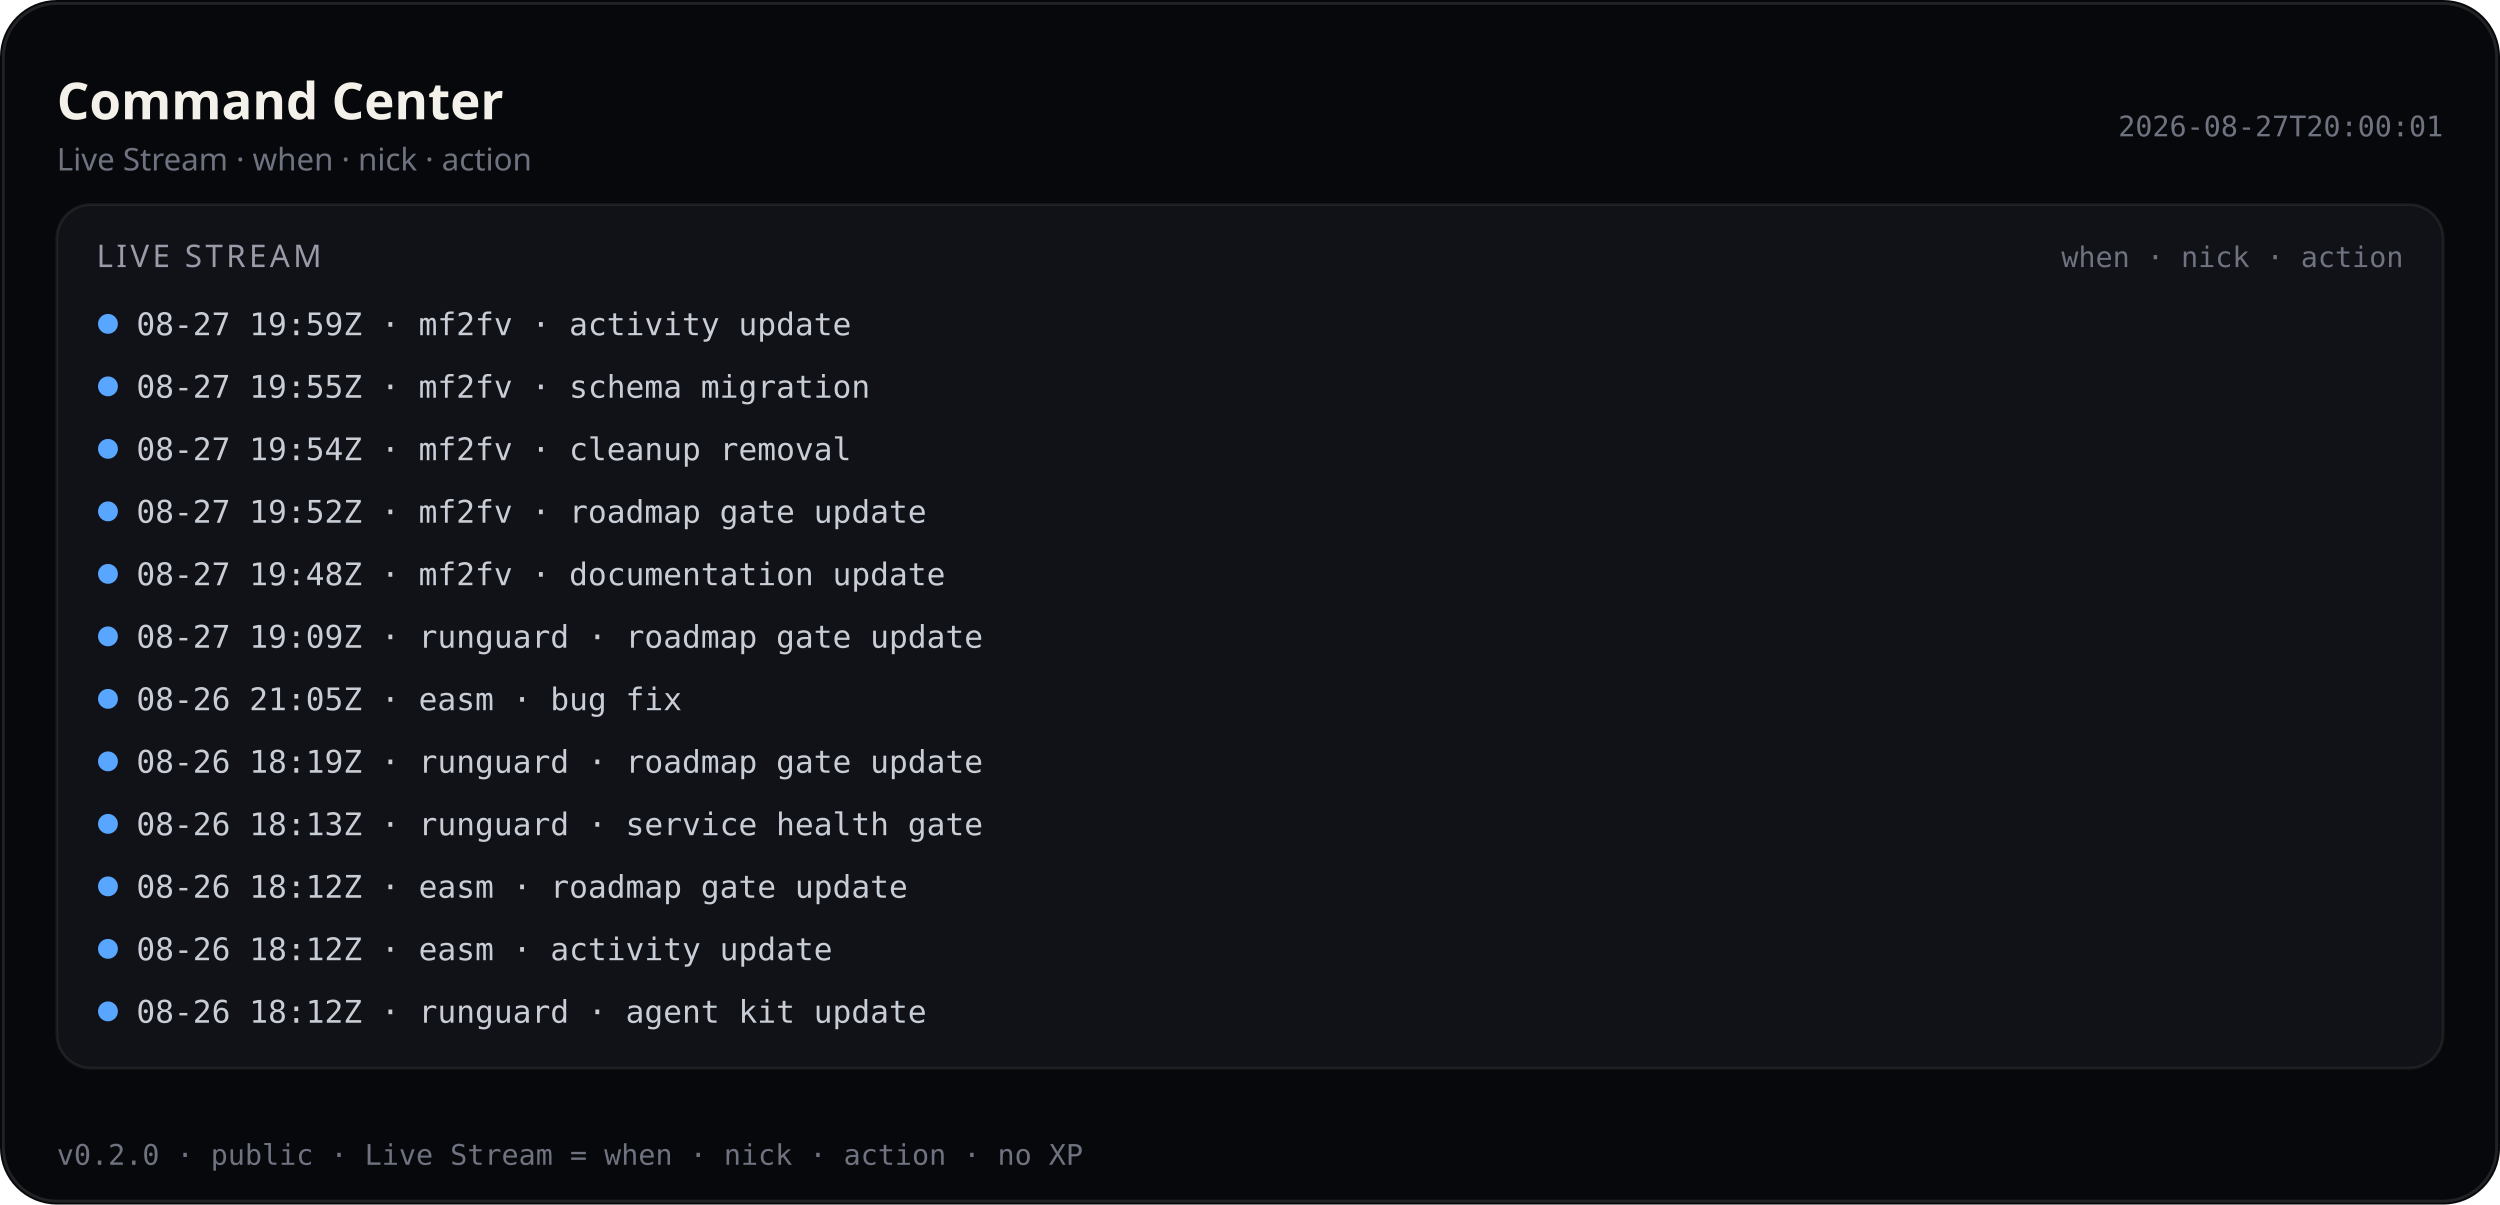
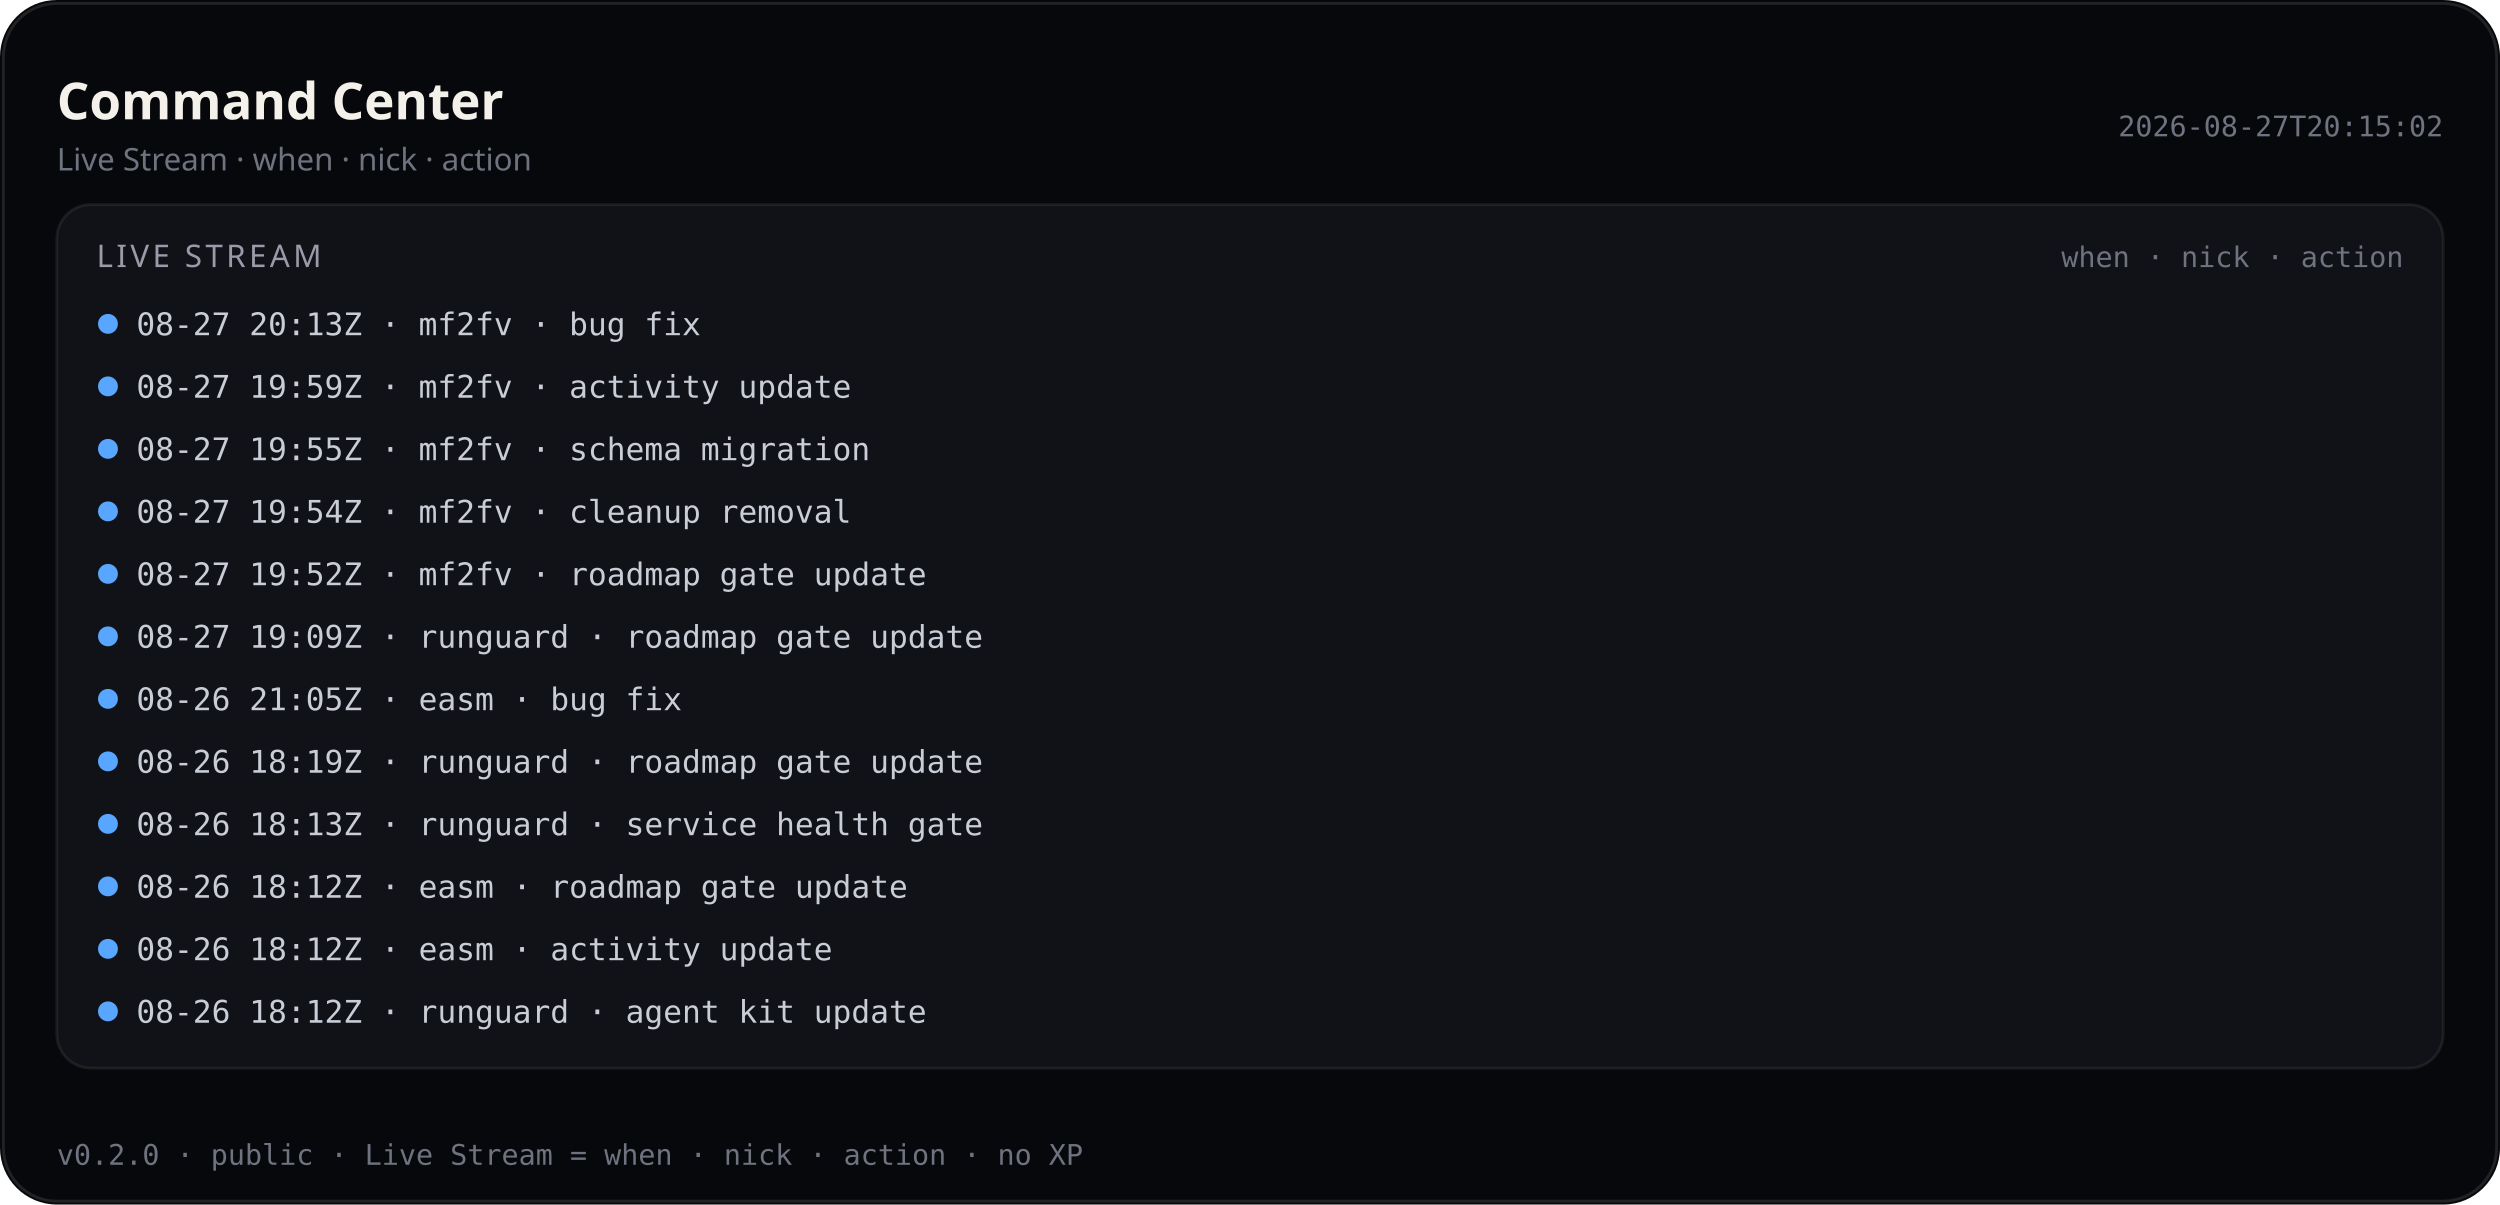
<svg xmlns="http://www.w3.org/2000/svg" viewBox="0 0 880 424" width="880" height="424" role="img" aria-label="Command Center — Live Stream (public)">
  <rect width="880" height="424" rx="20" fill="#07080b" />
  <rect x="1.2" y="1.2" width="877.6" height="421.6" rx="18.8" fill="none" stroke="rgba(232,228,214,0.12)" />
  <text x="20" y="42" fill="#f4f1ea" font-size="18" font-family="ui-sans-serif, system-ui, sans-serif" font-weight="600">Command Center</text>
  <text x="20" y="60" fill="#6f7380" font-size="11" font-family="ui-sans-serif, system-ui, sans-serif">Live Stream · when · nick · action</text>
-   <text x="860" y="48" fill="#6f7380" font-size="10" text-anchor="end" font-family="ui-monospace, SFMono-Regular, monospace">2026-08-27T20:00:01</text>
+   <text x="860" y="48" fill="#6f7380" font-size="10" text-anchor="end" font-family="ui-monospace, SFMono-Regular, monospace">2026-08-27T20:15:02</text>
  <rect x="20" y="72" width="840" height="304" rx="12" fill="#101218" stroke="rgba(232,228,214,0.08)" />
  <text x="34" y="94" fill="#9a9aa8" font-size="11" font-family="ui-sans-serif, system-ui, sans-serif" letter-spacing="1.2">LIVE STREAM</text>
  <text x="846" y="94" fill="#6f7380" font-size="10" text-anchor="end" font-family="ui-monospace, SFMono-Regular, monospace">when · nick · action</text>
  <defs>
    <clipPath id="live-stream-clip-pub">
      <rect x="20" y="72" width="840" height="304" />
    </clipPath>
  </defs>
  <g clip-path="url(#live-stream-clip-pub)">
    <circle cx="38" cy="114" r="3.5" fill="#58a6ff" />
-     <text x="48" y="118" fill="#c9cdd6" font-size="11" font-family="ui-monospace, SFMono-Regular, monospace">08-27 19:59Z · mf2fv · activity update</text>
+     <text x="48" y="118" fill="#c9cdd6" font-size="11" font-family="ui-monospace, SFMono-Regular, monospace">08-27 20:13Z · mf2fv · bug fix</text>
    <circle cx="38" cy="136" r="3.5" fill="#58a6ff" />
-     <text x="48" y="140" fill="#c9cdd6" font-size="11" font-family="ui-monospace, SFMono-Regular, monospace">08-27 19:55Z · mf2fv · schema migration</text>
+     <text x="48" y="140" fill="#c9cdd6" font-size="11" font-family="ui-monospace, SFMono-Regular, monospace">08-27 19:59Z · mf2fv · activity update</text>
    <circle cx="38" cy="158" r="3.5" fill="#58a6ff" />
-     <text x="48" y="162" fill="#c9cdd6" font-size="11" font-family="ui-monospace, SFMono-Regular, monospace">08-27 19:54Z · mf2fv · cleanup removal</text>
+     <text x="48" y="162" fill="#c9cdd6" font-size="11" font-family="ui-monospace, SFMono-Regular, monospace">08-27 19:55Z · mf2fv · schema migration</text>
    <circle cx="38" cy="180" r="3.5" fill="#58a6ff" />
-     <text x="48" y="184" fill="#c9cdd6" font-size="11" font-family="ui-monospace, SFMono-Regular, monospace">08-27 19:52Z · mf2fv · roadmap gate update</text>
+     <text x="48" y="184" fill="#c9cdd6" font-size="11" font-family="ui-monospace, SFMono-Regular, monospace">08-27 19:54Z · mf2fv · cleanup removal</text>
    <circle cx="38" cy="202" r="3.5" fill="#58a6ff" />
-     <text x="48" y="206" fill="#c9cdd6" font-size="11" font-family="ui-monospace, SFMono-Regular, monospace">08-27 19:48Z · mf2fv · documentation update</text>
+     <text x="48" y="206" fill="#c9cdd6" font-size="11" font-family="ui-monospace, SFMono-Regular, monospace">08-27 19:52Z · mf2fv · roadmap gate update</text>
    <circle cx="38" cy="224" r="3.5" fill="#58a6ff" />
    <text x="48" y="228" fill="#c9cdd6" font-size="11" font-family="ui-monospace, SFMono-Regular, monospace">08-27 19:09Z · runguard · roadmap gate update</text>
    <circle cx="38" cy="246" r="3.5" fill="#58a6ff" />
    <text x="48" y="250" fill="#c9cdd6" font-size="11" font-family="ui-monospace, SFMono-Regular, monospace">08-26 21:05Z · easm · bug fix</text>
    <circle cx="38" cy="268" r="3.5" fill="#58a6ff" />
    <text x="48" y="272" fill="#c9cdd6" font-size="11" font-family="ui-monospace, SFMono-Regular, monospace">08-26 18:19Z · runguard · roadmap gate update</text>
    <circle cx="38" cy="290" r="3.5" fill="#58a6ff" />
    <text x="48" y="294" fill="#c9cdd6" font-size="11" font-family="ui-monospace, SFMono-Regular, monospace">08-26 18:13Z · runguard · service health gate</text>
    <circle cx="38" cy="312" r="3.5" fill="#58a6ff" />
    <text x="48" y="316" fill="#c9cdd6" font-size="11" font-family="ui-monospace, SFMono-Regular, monospace">08-26 18:12Z · easm · roadmap gate update</text>
    <circle cx="38" cy="334" r="3.5" fill="#58a6ff" />
    <text x="48" y="338" fill="#c9cdd6" font-size="11" font-family="ui-monospace, SFMono-Regular, monospace">08-26 18:12Z · easm · activity update</text>
    <circle cx="38" cy="356" r="3.5" fill="#58a6ff" />
    <text x="48" y="360" fill="#c9cdd6" font-size="11" font-family="ui-monospace, SFMono-Regular, monospace">08-26 18:12Z · runguard · agent kit update</text>
  </g>
  <text x="20" y="410" fill="#6f7380" font-size="10" font-family="ui-monospace, SFMono-Regular, monospace">v0.2.0 · public · Live Stream = when · nick · action · no XP</text>
</svg>
